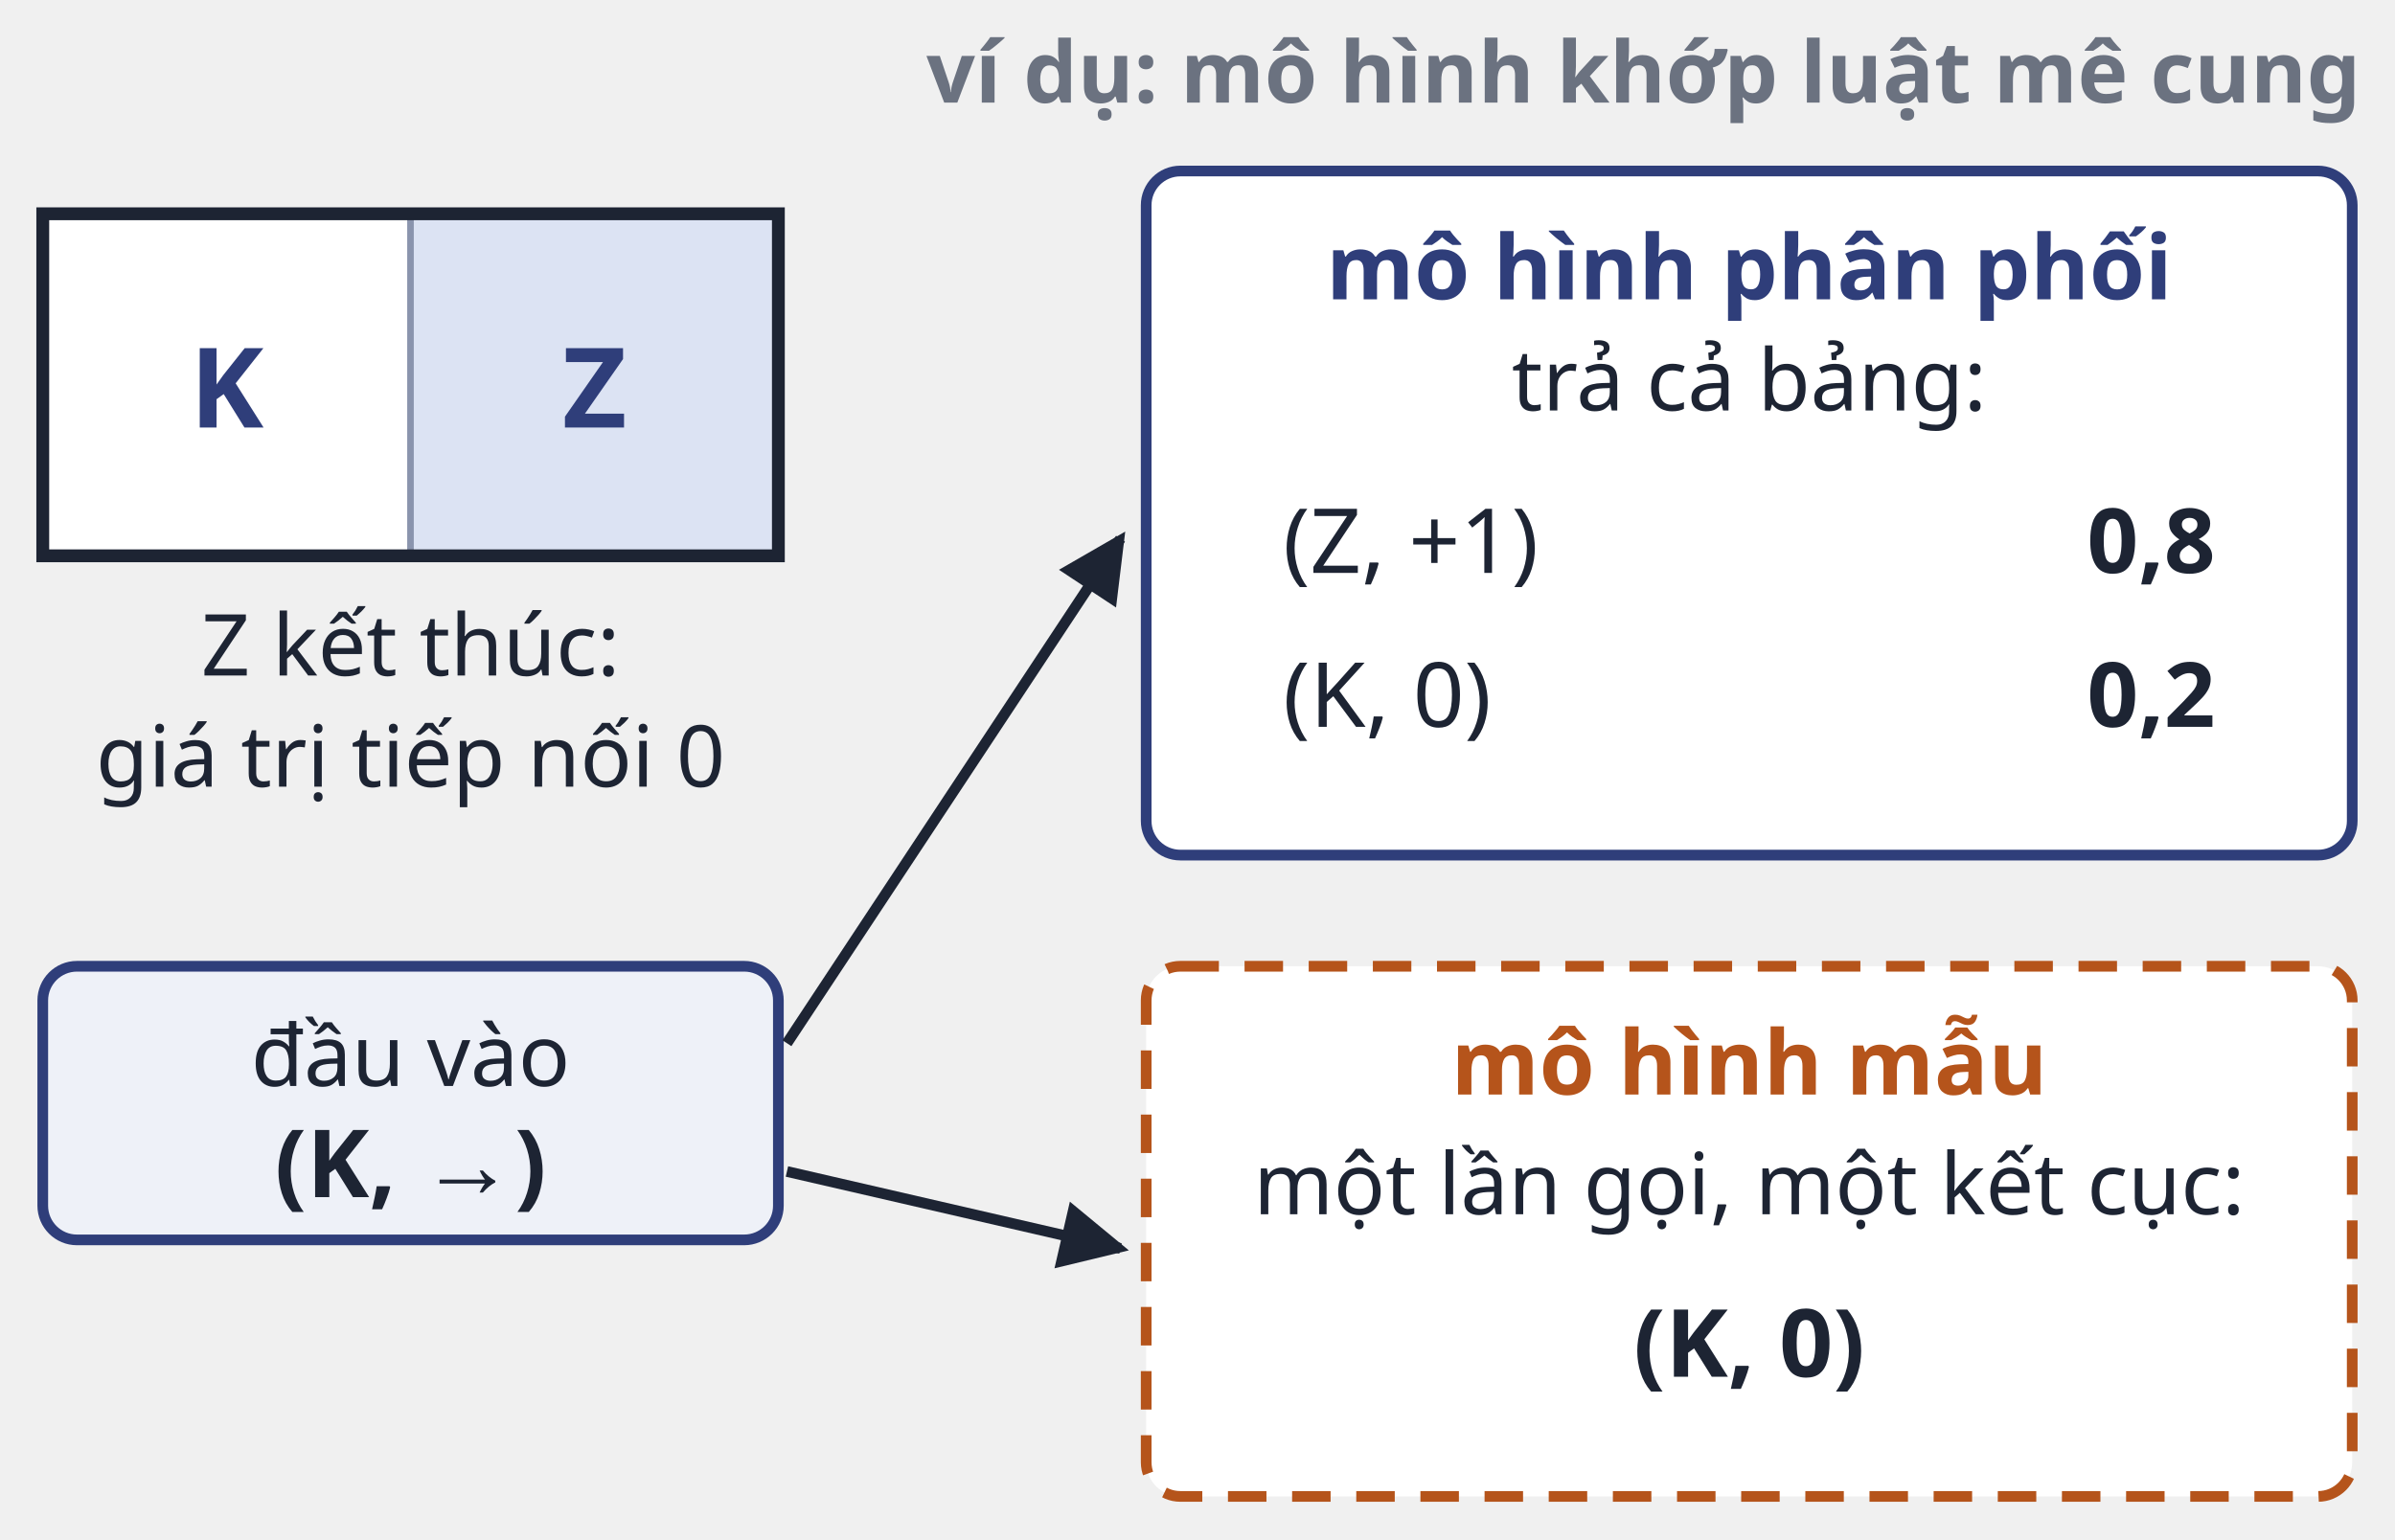
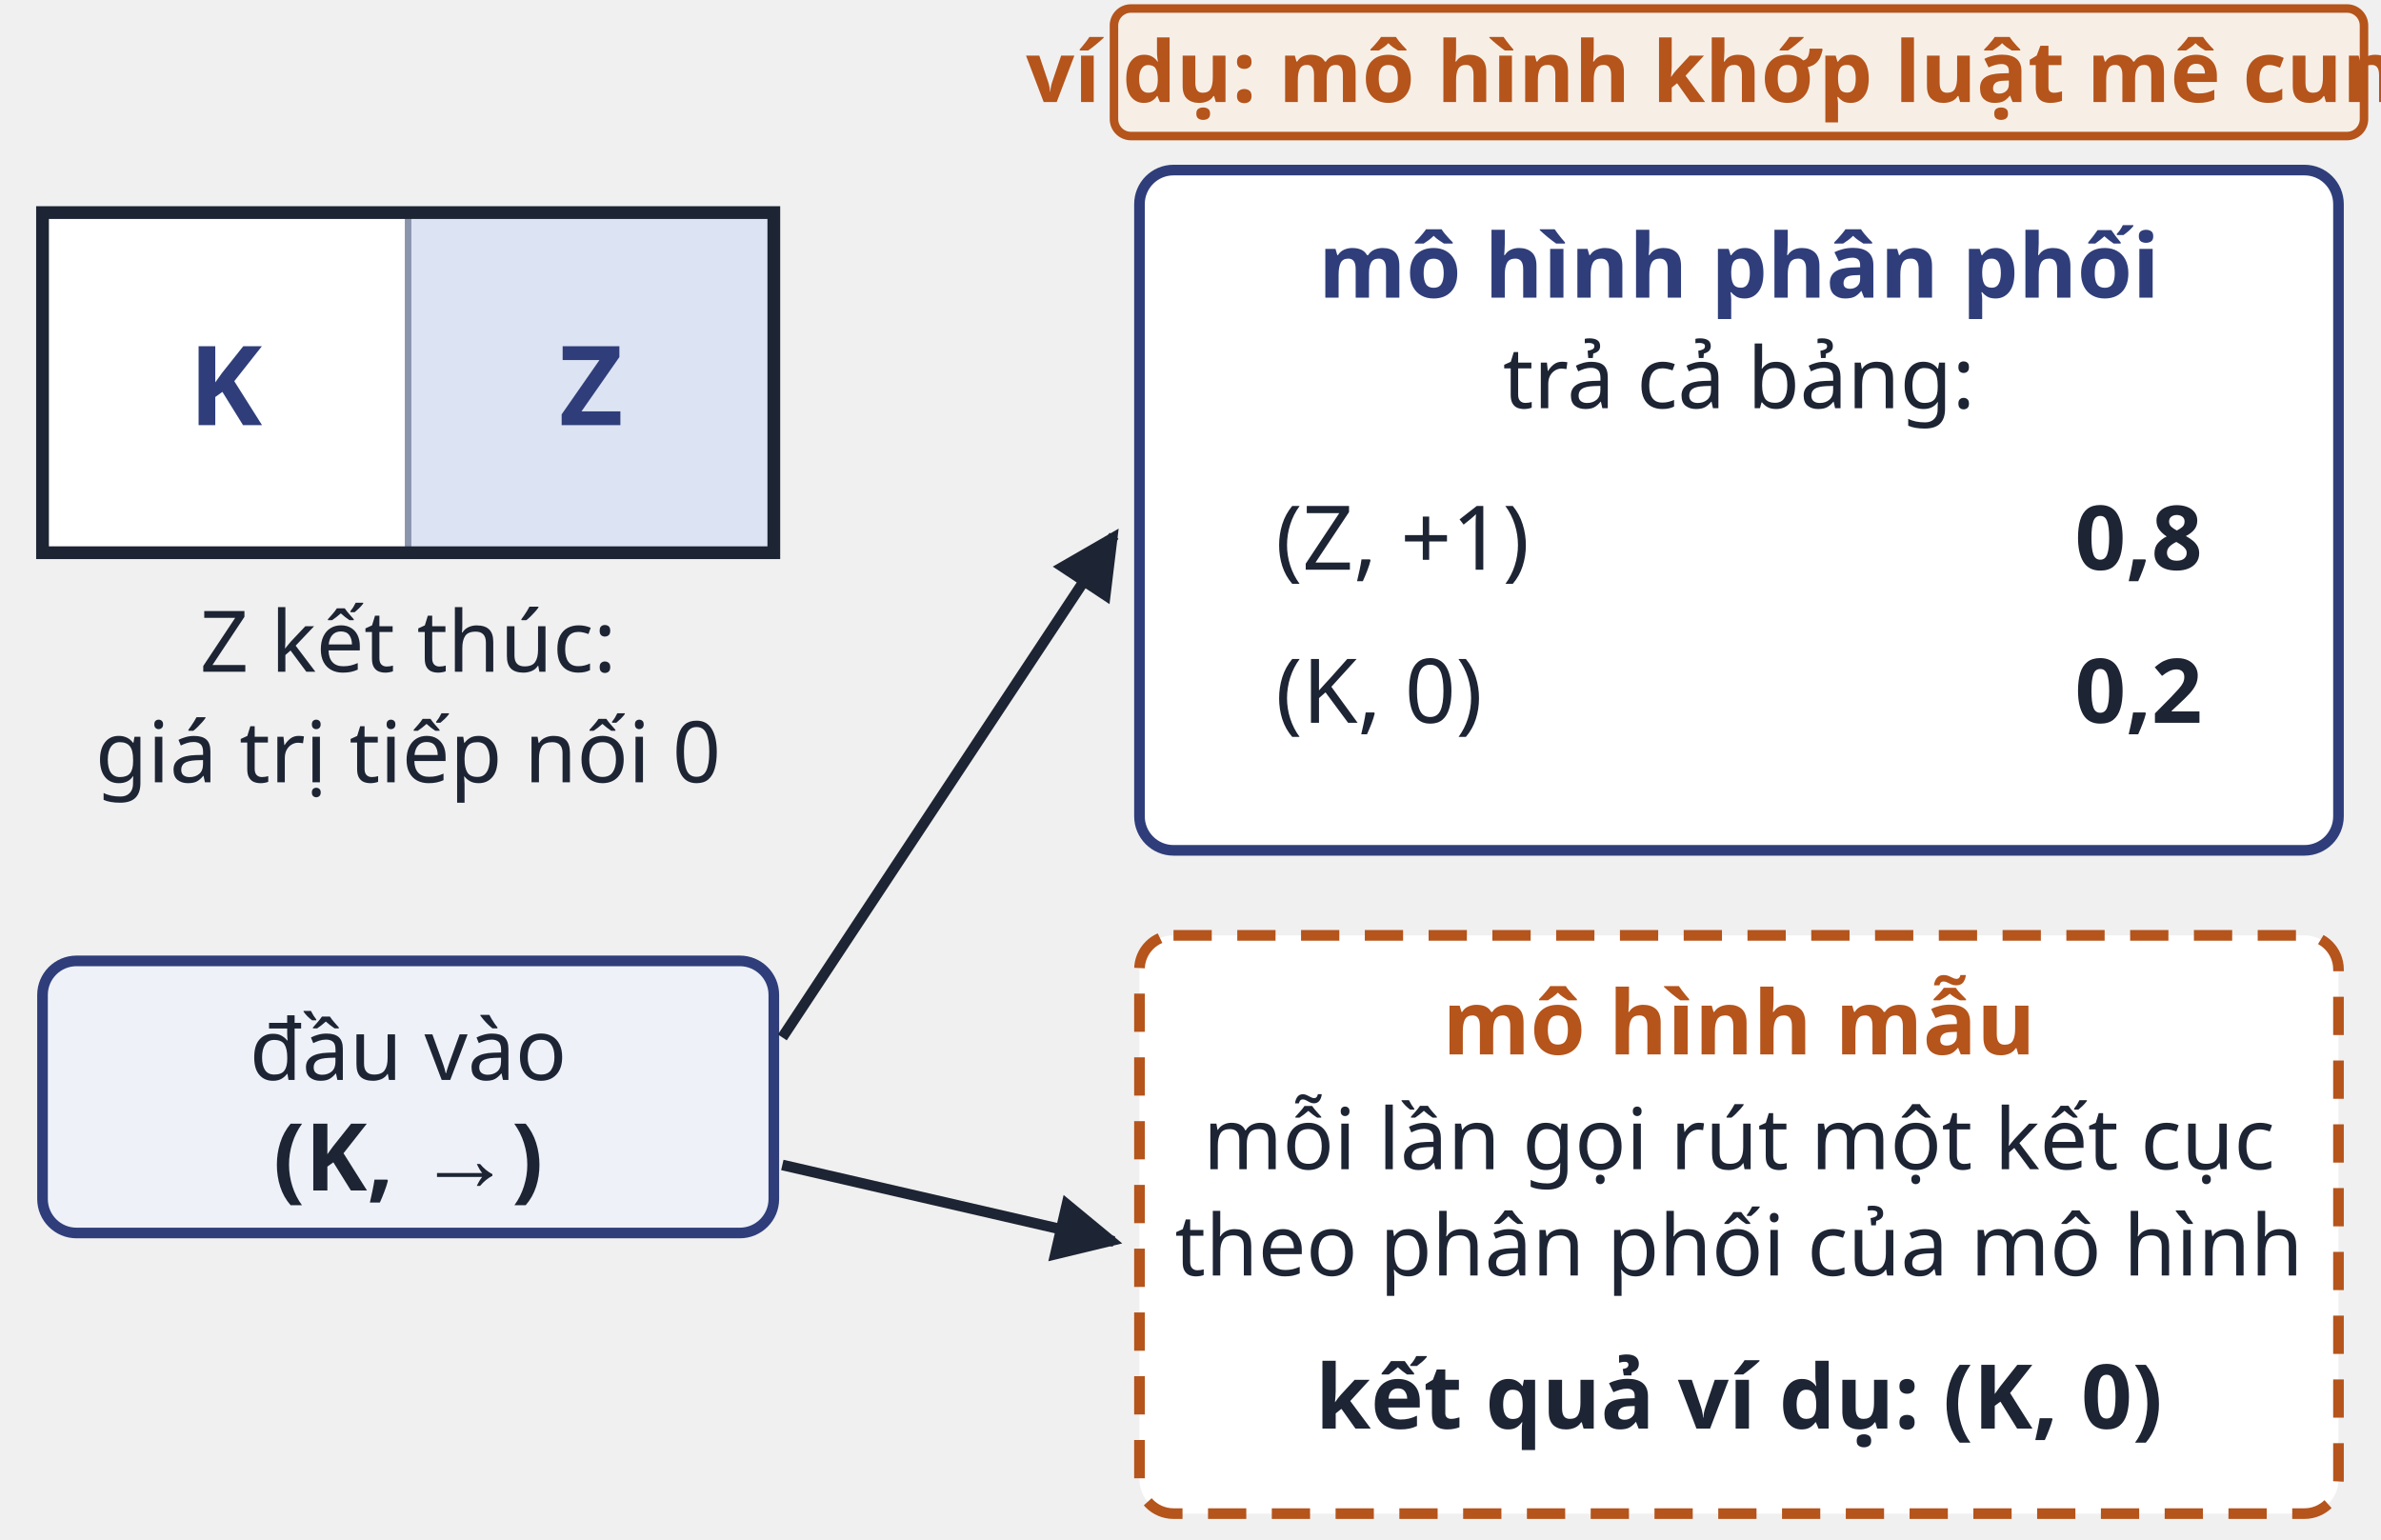
- <svg xmlns="http://www.w3.org/2000/svg" viewBox="0 0 560 360" width="560" height="360" role="img" aria-labelledby="t d" font-family="'Source Sans 3','Source Sans Pro','Noto Sans',Arial,sans-serif" fill="#1d2433">
+ <svg xmlns="http://www.w3.org/2000/svg" viewBox="0 0 560 362" width="560" height="362" role="img" aria-labelledby="t d" font-family="'Source Sans 3','Source Sans Pro','Noto Sans',Arial,sans-serif" fill="#1d2433">
  <defs>
    <marker id="ar" markerUnits="userSpaceOnUse" markerWidth="16" markerHeight="16" refX="14" refY="8" orient="auto">
      <path d="M0,0 L16,8 L0,16 Z" fill="#2F3E7A" />
    </marker>
    <marker id="ao" markerUnits="userSpaceOnUse" markerWidth="16" markerHeight="16" refX="14" refY="8" orient="auto">
      <path d="M0,0 L16,8 L0,16 Z" fill="#B5541B" />
    </marker>
    <marker id="ars" markerUnits="userSpaceOnUse" markerWidth="16" markerHeight="16" refX="14" refY="8" orient="auto-start-reverse">
      <path d="M0,0 L16,8 L0,16 Z" fill="#2F3E7A" />
    </marker>
    <marker id="aos" markerUnits="userSpaceOnUse" markerWidth="16" markerHeight="16" refX="14" refY="8" orient="auto-start-reverse">
      <path d="M0,0 L16,8 L0,16 Z" fill="#B5541B" />
    </marker>
    <marker id="ag" markerUnits="userSpaceOnUse" markerWidth="16" markerHeight="16" refX="14" refY="8" orient="auto">
      <path d="M0,0 L16,8 L0,16 Z" fill="#2E7D4F" />
    </marker>
    <marker id="ags" markerUnits="userSpaceOnUse" markerWidth="16" markerHeight="16" refX="14" refY="8" orient="auto-start-reverse">
      <path d="M0,0 L16,8 L0,16 Z" fill="#2E7D4F" />
    </marker>
    <marker id="ax" markerUnits="userSpaceOnUse" markerWidth="16" markerHeight="16" refX="14" refY="8" orient="auto">
      <path d="M0,0 L16,8 L0,16 Z" fill="#6B7280" />
    </marker>
    <marker id="axs" markerUnits="userSpaceOnUse" markerWidth="16" markerHeight="16" refX="14" refY="8" orient="auto-start-reverse">
      <path d="M0,0 L16,8 L0,16 Z" fill="#6B7280" />
    </marker>
    <marker id="ak" markerUnits="userSpaceOnUse" markerWidth="16" markerHeight="16" refX="14" refY="8" orient="auto">
      <path d="M0,0 L16,8 L0,16 Z" fill="#1d2433" />
    </marker>
    <marker id="aks" markerUnits="userSpaceOnUse" markerWidth="16" markerHeight="16" refX="14" refY="8" orient="auto-start-reverse">
      <path d="M0,0 L16,8 L0,16 Z" fill="#1d2433" />
    </marker>
    <pattern id="van" patternUnits="userSpaceOnUse" width="10" height="10" patternTransform="rotate(45)">
      <rect width="10" height="10" fill="#FFFFFF" />
      <line x1="0" y1="0" x2="0" y2="10" stroke="#2F3E7A" stroke-width="3.5" />
    </pattern>
    <pattern id="vano" patternUnits="userSpaceOnUse" width="10" height="10" patternTransform="rotate(45)">
      <rect width="10" height="10" fill="#FFFFFF" />
      <line x1="0" y1="0" x2="0" y2="10" stroke="#B5541B" stroke-width="3.5" />
    </pattern>
    <pattern id="vanx" patternUnits="userSpaceOnUse" width="10" height="10" patternTransform="rotate(45)">
      <rect width="10" height="10" fill="#FFFFFF" />
      <line x1="0" y1="0" x2="0" y2="10" stroke="#6B7280" stroke-width="3.5" />
    </pattern>
  </defs>
  <g transform="translate(0,30)">
    <rect x="10" y="20" width="86" height="80" rx="0" fill="#FFFFFF" stroke="#8A94AD" stroke-width="1.5" />
    <rect x="96" y="20" width="86" height="80" rx="0" fill="#DCE3F3" stroke="#8A94AD" stroke-width="1.5" />
    <rect x="10" y="20" width="172" height="80" fill="none" stroke="#1d2433" stroke-width="3" />
    <text x="53" y="70" font-size="26" text-anchor="middle" font-weight="bold" fill="#2F3E7A">K</text>
    <text x="139" y="70" font-size="26" text-anchor="middle" font-weight="bold" fill="#2F3E7A">Z</text>
    <text x="96" y="128" font-size="20" text-anchor="middle" font-weight="normal" fill="#1d2433">Z kết thúc:</text>
    <text x="96" y="154" font-size="20" text-anchor="middle" font-weight="normal" fill="#1d2433">giá trị tiếp nối 0</text>
    <rect x="10" y="196" width="172" height="64" rx="8" fill="#EEF1F8" stroke="#2F3E7A" stroke-width="2.5" />
    <text x="96" y="224" font-size="20" text-anchor="middle" font-weight="normal" fill="#1d2433">đầu vào</text>
    <text x="96" y="250" font-size="22" text-anchor="middle" font-weight="bold" fill="#1d2433">(K, →)</text>
    <line x1="184.0" y1="214.0" x2="262.0" y2="96.0" stroke="#1d2433" stroke-width="2.5" marker-end="url(#ak)" />
    <line x1="184.0" y1="244.0" x2="262.0" y2="262.0" stroke="#1d2433" stroke-width="2.5" marker-end="url(#ak)" />
    <rect x="268" y="10" width="282" height="160" rx="8" fill="#FFFFFF" stroke="#2F3E7A" stroke-width="2.5" />
    <text x="409" y="40" font-size="21" text-anchor="middle" font-weight="bold" fill="#2F3E7A">mô hình phân phối</text>
    <text x="409" y="66" font-size="20" text-anchor="middle" font-weight="normal" fill="#1d2433">trả cả bảng:</text>
    <text x="300" y="104" font-size="21" text-anchor="start" font-weight="normal" fill="#1d2433">(Z, +1)</text>
    <text x="518" y="104" font-size="21" text-anchor="end" font-weight="bold" fill="#1d2433">0,8</text>
    <text x="300" y="140" font-size="21" text-anchor="start" font-weight="normal" fill="#1d2433">(K, 0)</text>
    <text x="518" y="140" font-size="21" text-anchor="end" font-weight="bold" fill="#1d2433">0,2</text>
-     <rect x="268" y="196" width="282" height="124" rx="8" fill="#FFFFFF" stroke="#B5541B" stroke-width="2.5" stroke-dasharray="9 6" />
-     <text x="409" y="226" font-size="21" text-anchor="middle" font-weight="bold" fill="#B5541B">mô hình mẫu</text>
-     <text x="409" y="254" font-size="20" text-anchor="middle" font-weight="normal" fill="#1d2433">một lần gọi, một kết cục:</text>
-     <text x="409" y="292" font-size="22" text-anchor="middle" font-weight="bold" fill="#1d2433">(K, 0)</text>
+     <rect x="268" y="190" width="282" height="136" rx="8" fill="#FFFFFF" stroke="#B5541B" stroke-width="2.5" stroke-dasharray="9 6" />
+     <text x="409" y="218" font-size="21" text-anchor="middle" font-weight="bold" fill="#B5541B">mô hình mẫu</text>
+     <text x="409" y="245" font-size="20" text-anchor="middle" font-weight="normal" fill="#1d2433">mỗi lần gọi rút một kết cục</text>
+     <text x="409" y="270" font-size="20" text-anchor="middle" font-weight="normal" fill="#1d2433">theo phân phối của mô hình</text>
+     <text x="409" y="306" font-size="21" text-anchor="middle" font-weight="bold" fill="#1d2433">kết quả ví dụ: (K, 0)</text>
  </g>
-   <text x="552" y="24" font-size="20" text-anchor="end" font-weight="bold" fill="#6B7280">ví dụ: mô hình khớp luật mê cung</text>
+   <rect x="262" y="2" width="294" height="30" rx="4" fill="#F7EFE6" stroke="#B5541B" stroke-width="2" />
+   <text x="409" y="24" font-size="20" text-anchor="middle" font-weight="bold" fill="#B5541B">ví dụ: mô hình khớp luật mê cung</text>
</svg>
